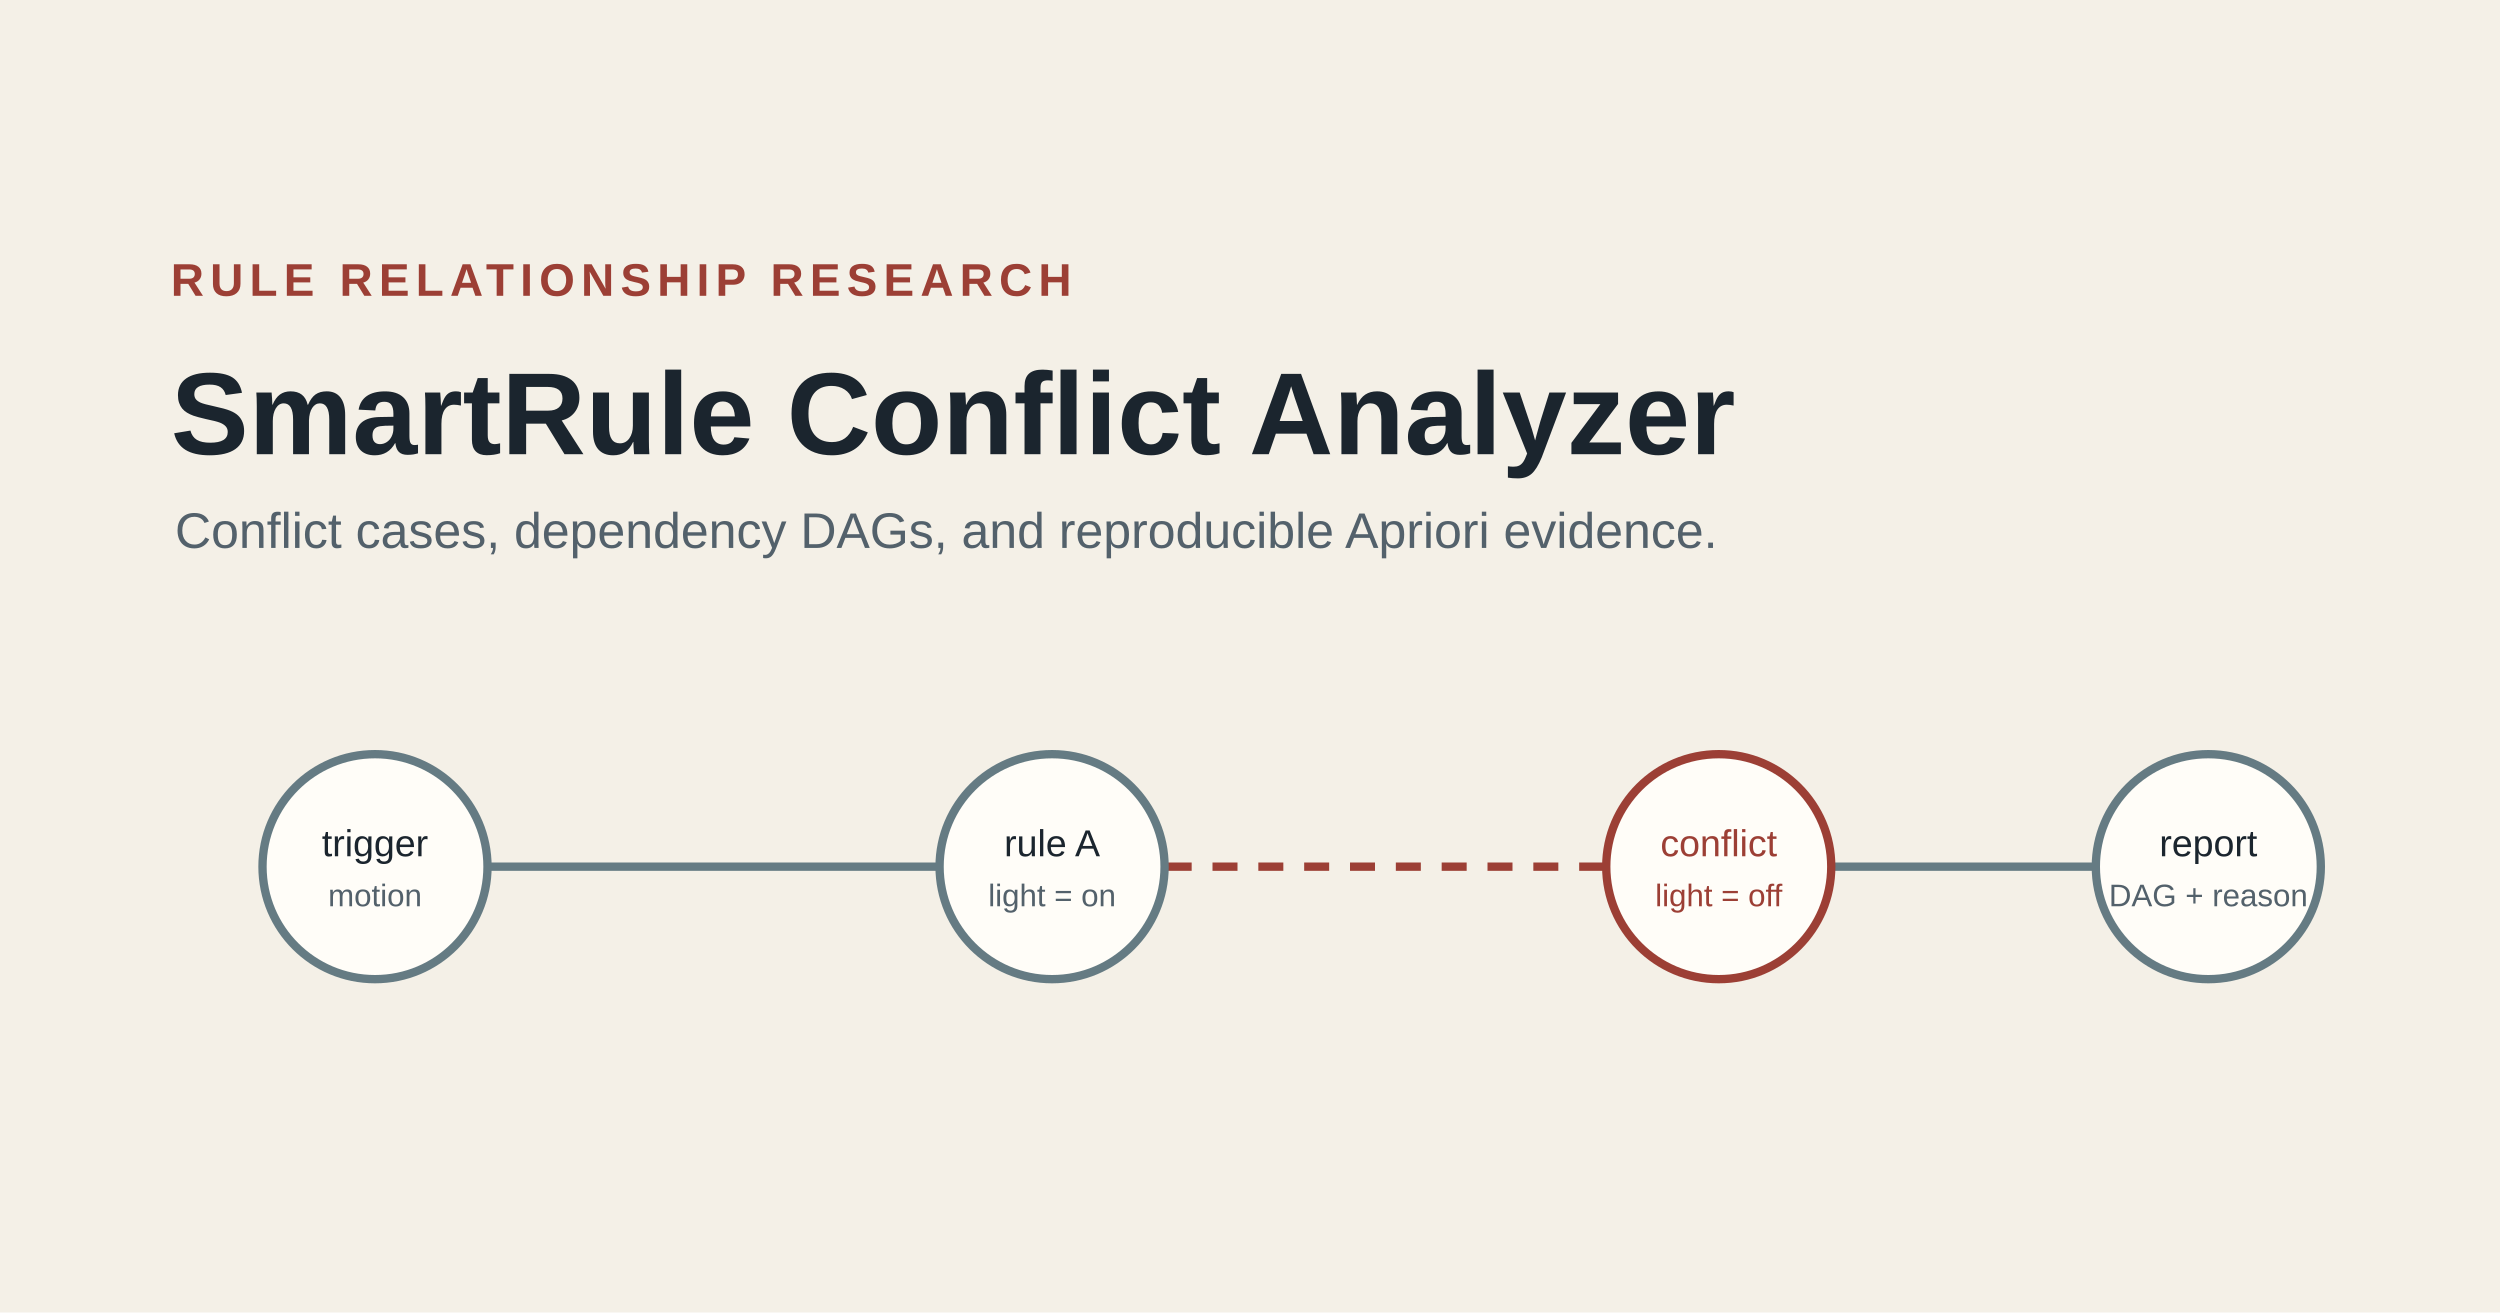
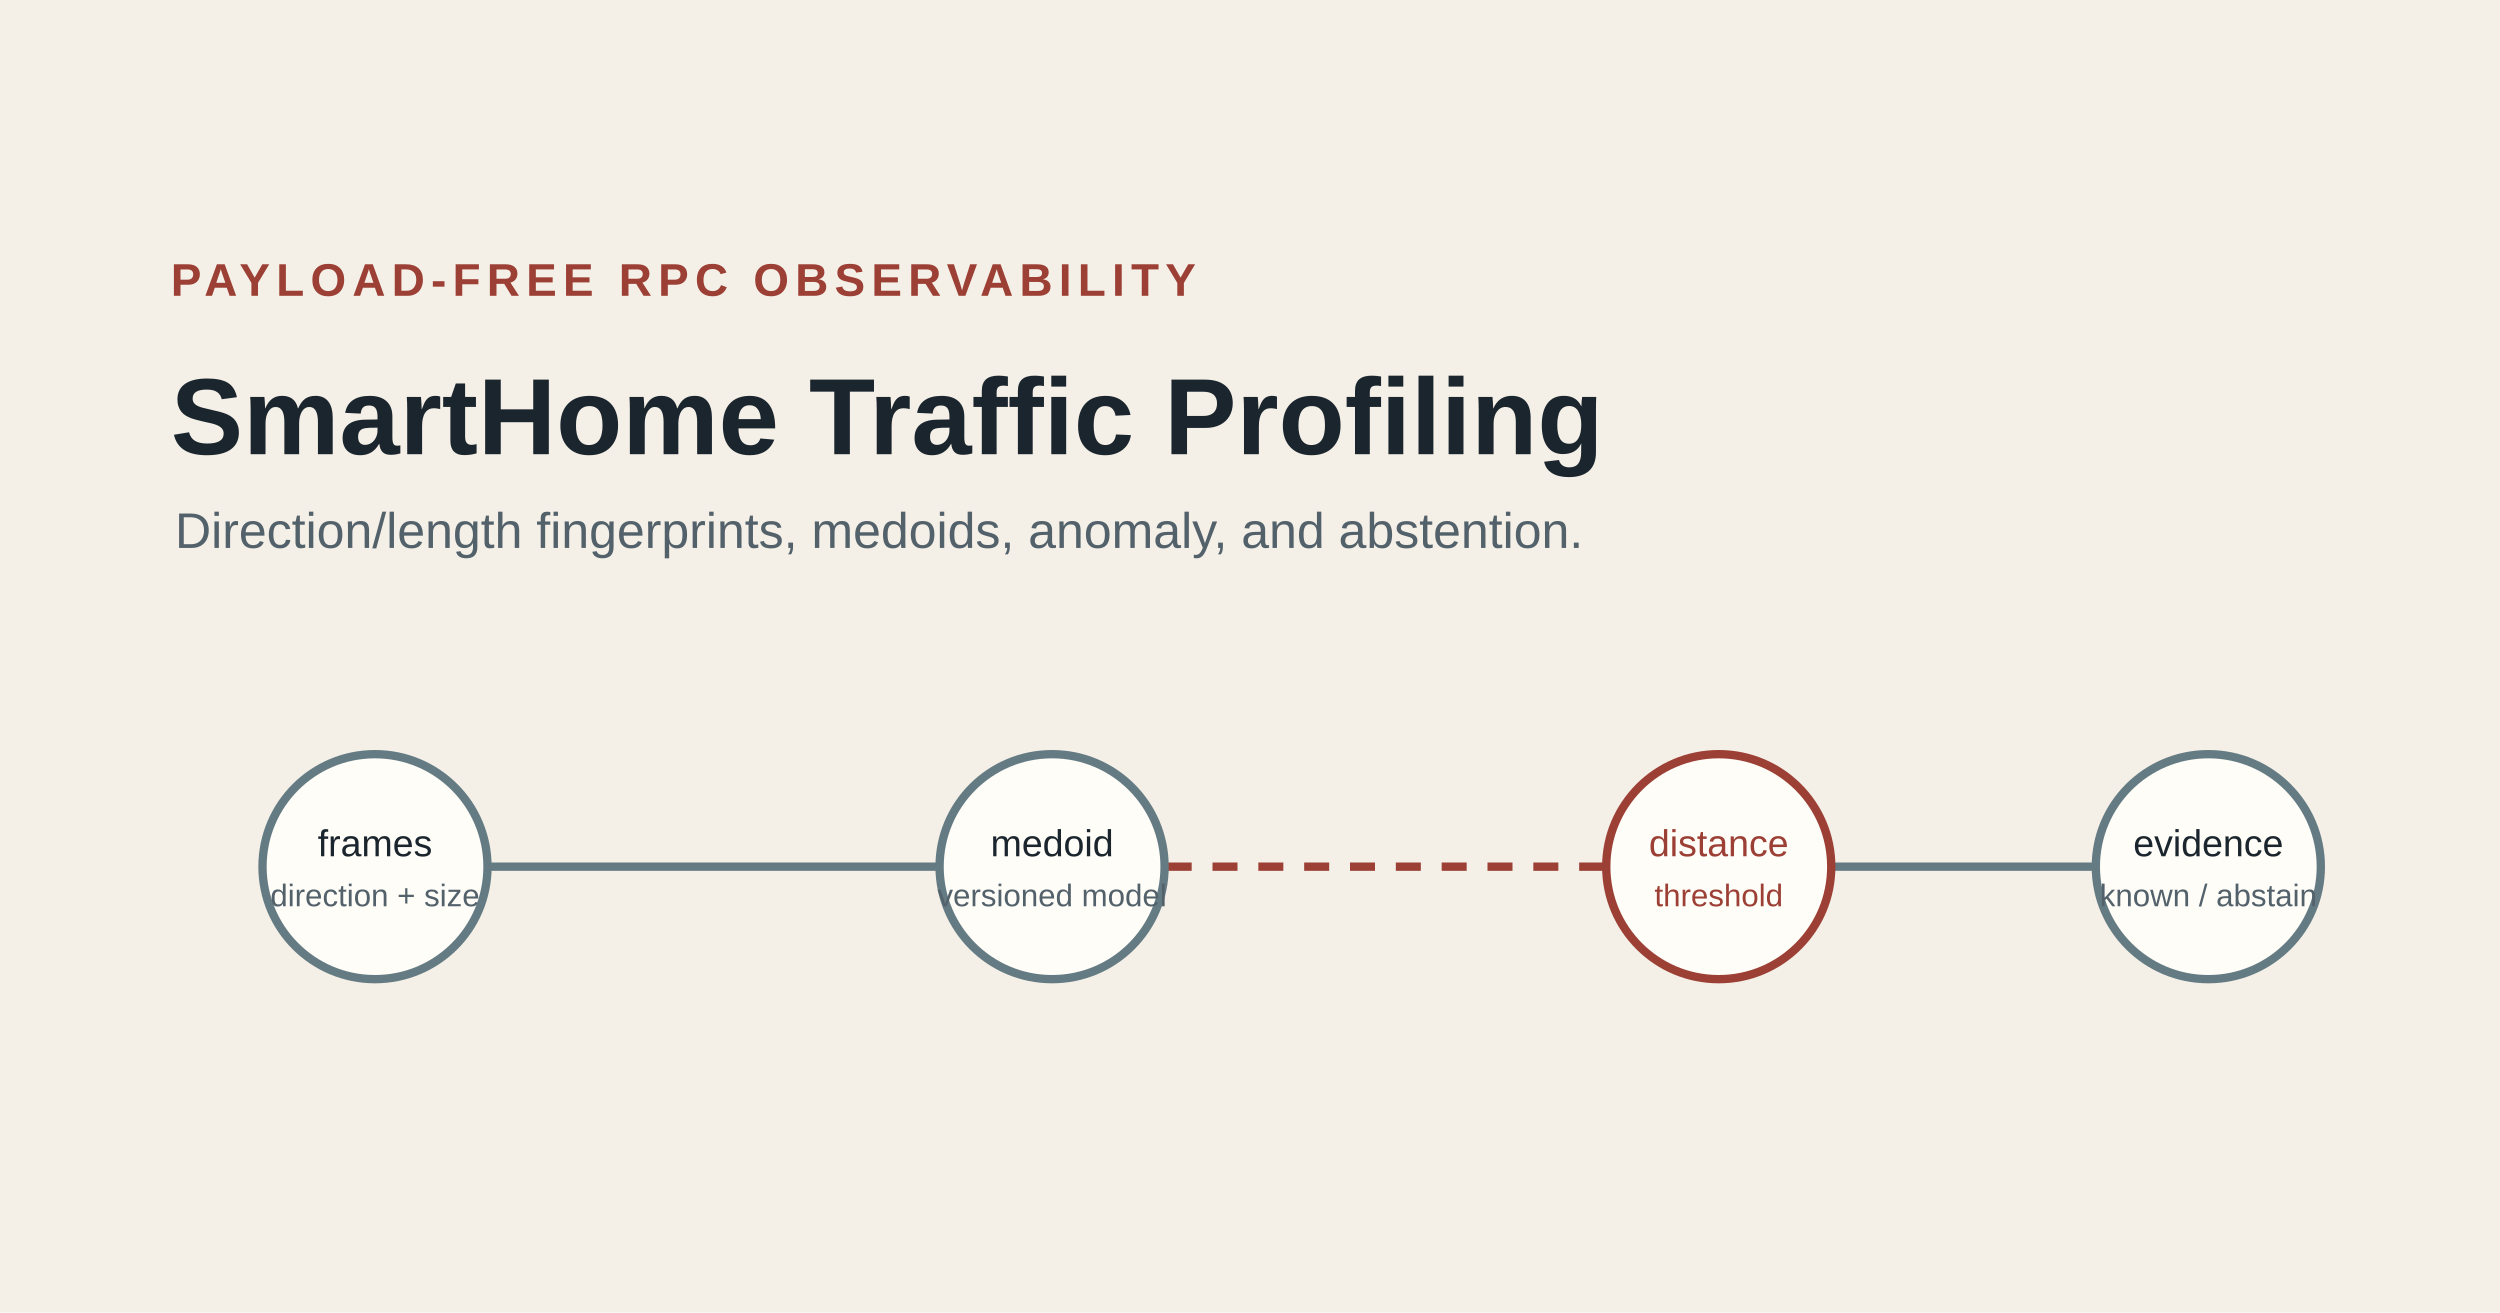
<svg xmlns="http://www.w3.org/2000/svg" width="1200" height="630" viewBox="0 0 1200 630" role="img" aria-labelledby="title desc">
  <rect width="1200" height="630" fill="#F4F0E7" />
-   <text x="82" y="142" fill="#9C3F35" font-family="Arial,sans-serif" font-size="22" font-weight="700" letter-spacing="3">RULE RELATIONSHIP RESEARCH</text>
-   <text x="82" y="218" fill="#1B252E" font-family="Arial,sans-serif" font-size="56" font-weight="700">SmartRule Conflict Analyzer</text>
-   <text x="84" y="263" fill="#53616B" font-family="Arial,sans-serif" font-size="24">Conflict cases, dependency DAGs, and reproducible Apriori evidence.</text>
+   <text x="82" y="142" fill="#9C3F35" font-family="Arial,sans-serif" font-size="22" font-weight="700" letter-spacing="3">PAYLOAD-FREE RPC OBSERVABILITY</text>
+   <text x="82" y="218" fill="#1B252E" font-family="Arial,sans-serif" font-size="52" font-weight="700">SmartHome Traffic Profiling</text>
+   <text x="84" y="263" fill="#53616B" font-family="Arial,sans-serif" font-size="24">Direction/length fingerprints, medoids, anomaly, and abstention.</text>
  <g stroke-width="4" fill="#FFFDF8">
    <path d="M234 416 H450" stroke="#657B83" />
    <path d="M560 416 H770" stroke="#9C3F35" stroke-dasharray="12 10" />
    <path d="M880 416 H1045" stroke="#657B83" />
    <circle cx="180" cy="416" r="54" stroke="#657B83" />
    <circle cx="505" cy="416" r="54" stroke="#657B83" />
    <circle cx="825" cy="416" r="54" stroke="#9C3F35" />
    <circle cx="1060" cy="416" r="54" stroke="#657B83" />
  </g>
  <g font-family="Arial,sans-serif" text-anchor="middle">
-     <text x="180" y="411" fill="#1B252E" font-size="18">trigger</text>
-     <text x="180" y="435" fill="#53616B" font-size="15">motion</text>
-     <text x="505" y="411" fill="#1B252E" font-size="18">rule A</text>
-     <text x="505" y="435" fill="#53616B" font-size="15">light = on</text>
-     <text x="825" y="411" fill="#9C3F35" font-size="18">conflict</text>
-     <text x="825" y="435" fill="#9C3F35" font-size="15">light = off</text>
-     <text x="1060" y="411" fill="#1B252E" font-size="18">report</text>
-     <text x="1060" y="435" fill="#53616B" font-size="15">DAG + reason</text>
+     <text x="180" y="411" fill="#1B252E" font-size="18">frames</text>
+     <text x="180" y="435" fill="#53616B" font-size="15">direction + size</text>
+     <text x="505" y="411" fill="#1B252E" font-size="18">medoid</text>
+     <text x="505" y="435" fill="#53616B" font-size="15">versioned model</text>
+     <text x="825" y="411" fill="#9C3F35" font-size="18">distance</text>
+     <text x="825" y="435" fill="#9C3F35" font-size="15">threshold</text>
+     <text x="1060" y="411" fill="#1B252E" font-size="18">evidence</text>
+     <text x="1060" y="435" fill="#53616B" font-size="15">known / abstain</text>
  </g>
</svg>
